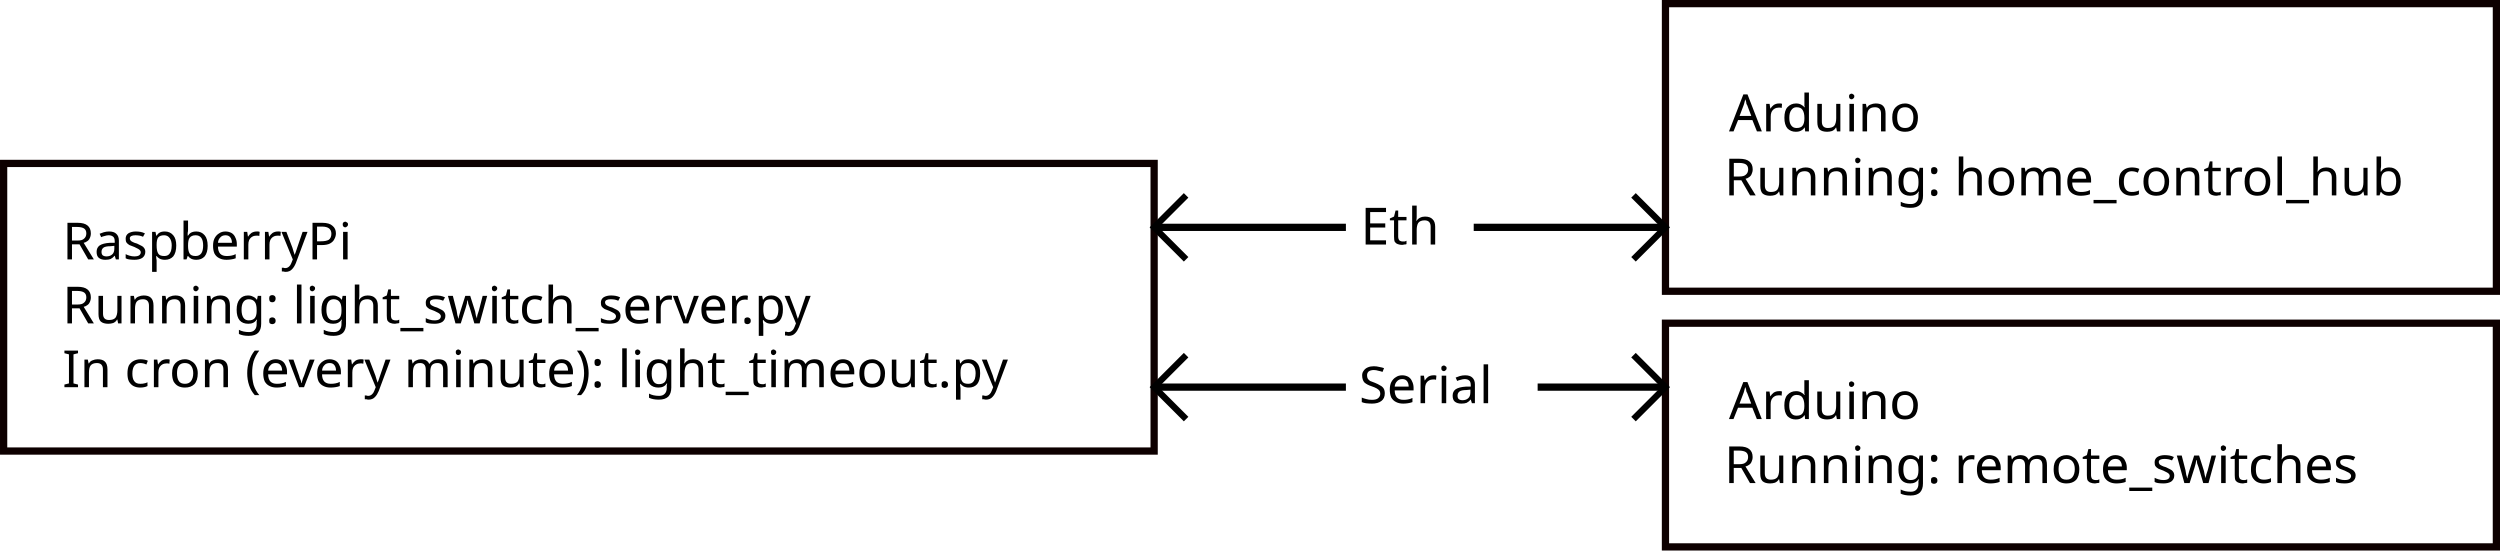
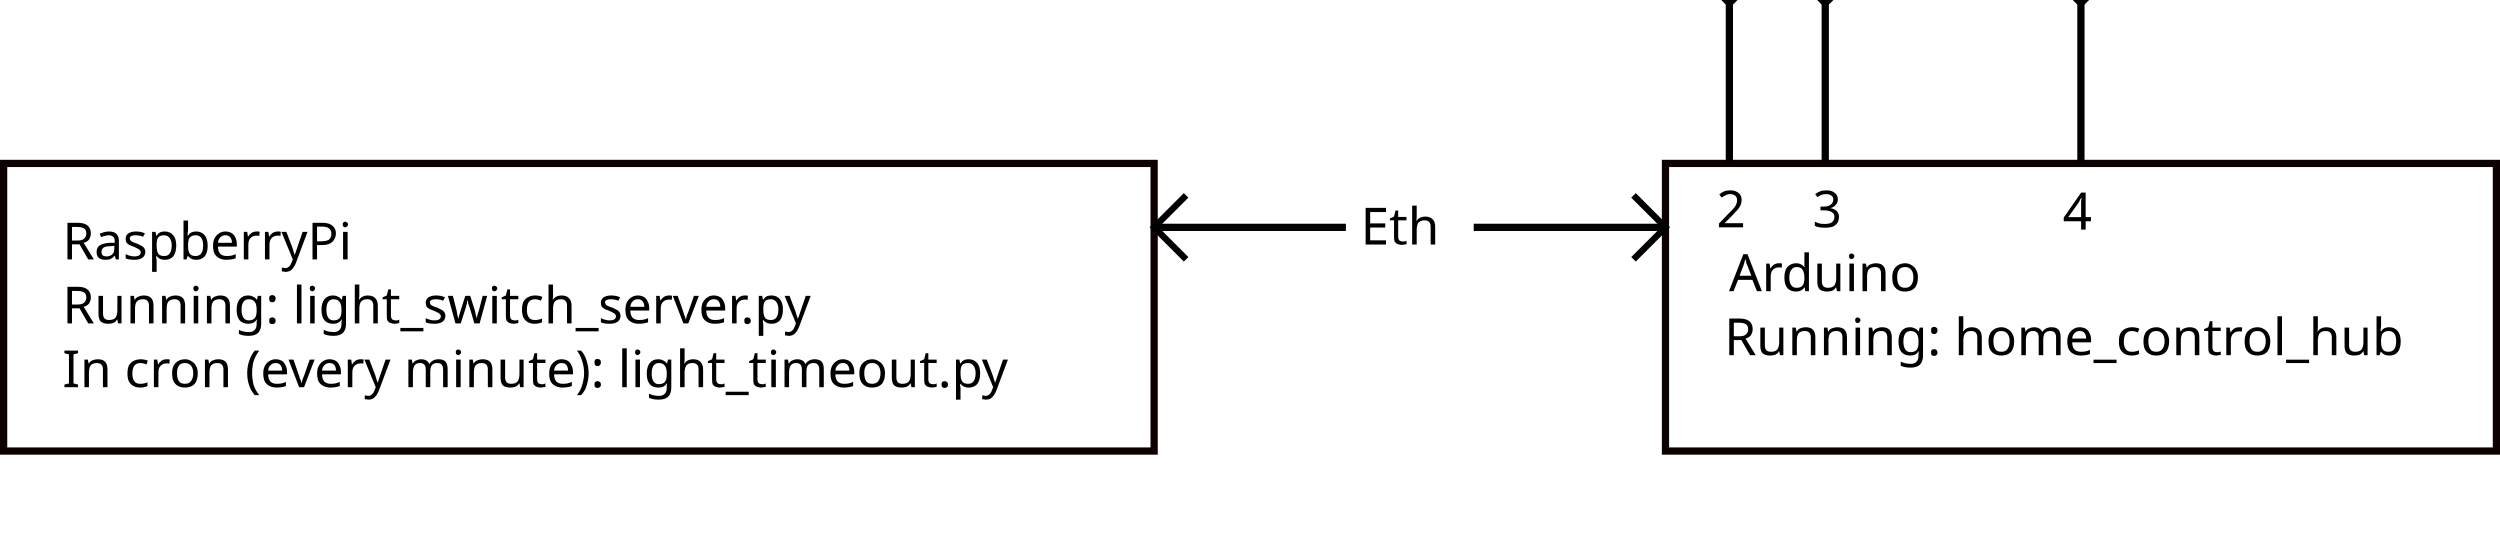
<svg xmlns="http://www.w3.org/2000/svg" width="103.487mm" height="22.79mm" viewBox="0 0 103.487 22.79" version="1.1" id="svg8">
  <defs id="defs2" />
  <g id="layer1" transform="translate(-36.89167,-25.65208)">
    <g id="g4599" transform="translate(-1.2715658e-6,2.5431316e-6)">
      <text id="text3682" y="36.391" x="39.482" style="font-style:normal;font-weight:normal;font-size:2.117px;line-height:125%;font-family:Sans;letter-spacing:0px;word-spacing:0px;fill:#000000;fill-opacity:1;stroke:none;stroke-width:0.265px;stroke-linecap:butt;stroke-linejoin:miter;stroke-opacity:1" xml:space="preserve">
        <tspan style="stroke-width:0.265px" y="36.391" x="39.482" id="tspan3680">RaspberryPi</tspan>
      </text>
      <text id="text3686" y="39.037" x="39.482" style="font-style:normal;font-weight:normal;font-size:2.117px;line-height:125%;font-family:Sans;letter-spacing:0px;word-spacing:0px;fill:#000000;fill-opacity:1;stroke:none;stroke-width:0.265px;stroke-linecap:butt;stroke-linejoin:miter;stroke-opacity:1" xml:space="preserve">
        <tspan style="stroke-width:0.265px" y="39.037" x="39.482" id="tspan3684">Running: light_switch_server.py</tspan>
        <tspan id="tspan3688" style="stroke-width:0.265px" y="41.683" x="39.482">In cron (every minute): light_timeout.py</tspan>
      </text>
      <rect y="32.417" x="37.042" height="11.906" width="47.625" id="rect3742" style="opacity:1;fill:none;fill-opacity:1;stroke:#0d0000;stroke-width:0.3;stroke-miterlimit:4;stroke-dasharray:none;stroke-dashoffset:0;stroke-opacity:1" />
    </g>
-     <g id="g4584" transform="translate(68.79166,-21.16667)">
+     <g id="g4584" transform="translate(68.79166,-14.55208)">
      <text id="text3696" y="52.26" x="39.672" style="font-style:normal;font-weight:normal;font-size:2.117px;line-height:125%;font-family:Sans;letter-spacing:0px;word-spacing:0px;fill:#000000;fill-opacity:1;stroke:none;stroke-width:0.265px;stroke-linecap:butt;stroke-linejoin:miter;stroke-opacity:1" xml:space="preserve">
        <tspan style="stroke-width:0.265px" y="52.26" x="39.672" id="tspan3694">Arduino</tspan>
      </text>
      <text id="text3700" y="54.908" x="39.482" style="font-style:normal;font-weight:normal;font-size:2.117px;line-height:125%;font-family:Sans;letter-spacing:0px;word-spacing:0px;fill:#000000;fill-opacity:1;stroke:none;stroke-width:0.265px;stroke-linecap:butt;stroke-linejoin:miter;stroke-opacity:1" xml:space="preserve">
        <tspan style="stroke-width:0.265px" y="54.908" x="39.482" id="tspan3698">Running: home_control_hub</tspan>
      </text>
      <rect y="46.969" x="37.042" height="11.906" width="34.396" id="rect3742-3" style="opacity:1;fill:none;fill-opacity:1;stroke:#0d0000;stroke-width:0.3;stroke-miterlimit:4;stroke-dasharray:none;stroke-dashoffset:0;stroke-opacity:1" />
    </g>
-     <g id="g4676">
-       <text id="text3696-3" y="43.002" x="108.462" style="font-style:normal;font-weight:normal;font-size:2.117px;line-height:125%;font-family:Sans;letter-spacing:0px;word-spacing:0px;fill:#000000;fill-opacity:1;stroke:none;stroke-width:0.265px;stroke-linecap:butt;stroke-linejoin:miter;stroke-opacity:1" xml:space="preserve">
-         <tspan style="stroke-width:0.265px" y="43.002" x="108.462" id="tspan3694-6">Arduino</tspan>
-       </text>
-       <text id="text3700-7" y="45.647" x="108.27" style="font-style:normal;font-weight:normal;font-size:2.117px;line-height:125%;font-family:Sans;letter-spacing:0px;word-spacing:0px;fill:#000000;fill-opacity:1;stroke:none;stroke-width:0.265px;stroke-linecap:butt;stroke-linejoin:miter;stroke-opacity:1" xml:space="preserve">
-         <tspan style="stroke-width:0.265px" y="45.647" x="108.27" id="tspan3698-5">Running: remote_switches</tspan>
-       </text>
-       <rect y="39.031" x="105.833" height="9.26" width="34.396" id="rect3742-3-5" style="opacity:1;fill:none;fill-opacity:1;stroke:#0d0000;stroke-width:0.3;stroke-miterlimit:4;stroke-dasharray:none;stroke-dashoffset:0;stroke-opacity:1" />
-     </g>
-     <text xml:space="preserve" style="font-style:normal;font-weight:normal;font-size:2.117px;line-height:125%;font-family:Sans;letter-spacing:0px;word-spacing:0px;fill:#000000;fill-opacity:1;stroke:none;stroke-width:0.265px;stroke-linecap:butt;stroke-linejoin:miter;stroke-opacity:1" x="93.152" y="42.345" id="text4607">
-       <tspan id="tspan4605" x="93.152" y="42.345" style="stroke-width:0.265px">Serial</tspan>
-     </text>
    <g id="g4625">
      <text id="text4603" y="35.771" x="93.219" style="font-style:normal;font-weight:normal;font-size:2.117px;line-height:125%;font-family:Sans;letter-spacing:0px;word-spacing:0px;fill:#000000;fill-opacity:1;stroke:none;stroke-width:0.265px;stroke-linecap:butt;stroke-linejoin:miter;stroke-opacity:1" xml:space="preserve">
        <tspan style="stroke-width:0.265px" y="35.771" x="93.219" id="tspan4601">Eth</tspan>
      </text>
      <path id="path4609" d="m 84.667,35.063 h 7.938" style="fill:none;fill-rule:evenodd;stroke:#000000;stroke-width:0.3;stroke-linecap:butt;stroke-linejoin:miter;stroke-miterlimit:4;stroke-dasharray:none;stroke-opacity:1" />
      <path id="path4611" d="m 97.896,35.063 h 7.937" style="fill:none;fill-rule:evenodd;stroke:#000000;stroke-width:0.3;stroke-linecap:butt;stroke-linejoin:miter;stroke-miterlimit:4;stroke-dasharray:none;stroke-opacity:1" />
      <path id="path4615" d="m 104.51,33.74 1.323,1.323 -1.323,1.323" style="fill:none;fill-rule:evenodd;stroke:#000000;stroke-width:0.265px;stroke-linecap:butt;stroke-linejoin:miter;stroke-opacity:1" />
      <path id="path4617" d="m 85.99,33.74 -1.323,1.323 1.323,1.323" style="fill:none;fill-rule:evenodd;stroke:#000000;stroke-width:0.265px;stroke-linecap:butt;stroke-linejoin:miter;stroke-opacity:1" />
    </g>
-     <path style="fill:none;fill-rule:evenodd;stroke:#000000;stroke-width:0.3;stroke-linecap:butt;stroke-linejoin:miter;stroke-miterlimit:4;stroke-dasharray:none;stroke-opacity:1" d="m 84.667,41.677 h 7.938" id="path4609-1" />
-     <path style="fill:none;fill-rule:evenodd;stroke:#000000;stroke-width:0.3;stroke-linecap:butt;stroke-linejoin:miter;stroke-miterlimit:4;stroke-dasharray:none;stroke-opacity:1" d="m 100.542,41.677 h 5.292" id="path4611-2" />
-     <path style="fill:none;fill-rule:evenodd;stroke:#000000;stroke-width:0.265px;stroke-linecap:butt;stroke-linejoin:miter;stroke-opacity:1" d="m 104.51,40.354 1.323,1.323 L 104.51,43" id="path4615-7" />
-     <path style="fill:none;fill-rule:evenodd;stroke:#000000;stroke-width:0.265px;stroke-linecap:butt;stroke-linejoin:miter;stroke-opacity:1" d="M 85.99,40.354 84.667,41.677 85.99,43" id="path4617-0" />
+     <text xml:space="preserve" style="font-style:normal;font-weight:normal;font-size:2.117px;line-height:125%;font-family:Sans;letter-spacing:0px;word-spacing:0px;fill:#000000;fill-opacity:1;stroke:none;stroke-width:0.265px;stroke-linecap:butt;stroke-linejoin:miter;stroke-opacity:1" x="107.937" y="35.066" id="text50">
+       <tspan id="tspan48" x="107.937" y="35.066" style="stroke-width:0.265px">2</tspan>
+     </text>
+     <text xml:space="preserve" style="font-style:normal;font-weight:normal;font-size:2.117px;line-height:125%;font-family:Sans;letter-spacing:0px;word-spacing:0px;fill:#000000;fill-opacity:1;stroke:none;stroke-width:0.265px;stroke-linecap:butt;stroke-linejoin:miter;stroke-opacity:1" x="111.923" y="35.063" id="text54">
+       <tspan id="tspan52" x="111.923" y="35.063" style="stroke-width:0.265px">3</tspan>
+     </text>
+     <g id="g97" transform="translate(-3.3333251e-8,6.614583)">
+       <path id="path4611-3" d="m 108.479,17.865 v 7.938" style="fill:none;fill-rule:evenodd;stroke:#000000;stroke-width:0.3;stroke-linecap:butt;stroke-linejoin:miter;stroke-miterlimit:4;stroke-dasharray:none;stroke-opacity:1" />
+       <path id="path4615-5" d="m 109.802,17.865 -1.323,1.323 -1.323,-1.323" style="fill:none;fill-rule:evenodd;stroke:#000000;stroke-width:0.265px;stroke-linecap:butt;stroke-linejoin:miter;stroke-opacity:1" />
+     </g>
+     <g transform="translate(3.968749,6.614583)" id="g97-2">
+       <path id="path4611-3-9" d="m 108.479,17.865 v 7.938" style="fill:none;fill-rule:evenodd;stroke:#000000;stroke-width:0.3;stroke-linecap:butt;stroke-linejoin:miter;stroke-miterlimit:4;stroke-dasharray:none;stroke-opacity:1" />
+       <path id="path4615-5-1" d="m 109.802,17.865 -1.323,1.323 -1.323,-1.323" style="fill:none;fill-rule:evenodd;stroke:#000000;stroke-width:0.265px;stroke-linecap:butt;stroke-linejoin:miter;stroke-opacity:1" />
+     </g>
+     <text xml:space="preserve" style="font-style:normal;font-weight:normal;font-size:2.117px;line-height:125%;font-family:Sans;letter-spacing:0px;word-spacing:0px;fill:#000000;fill-opacity:1;stroke:none;stroke-width:0.265px;stroke-linecap:butt;stroke-linejoin:miter;stroke-opacity:1" x="103.188" y="20.51" id="text122">
+       <tspan id="tspan120" x="103.188" y="20.51" style="stroke-width:0.265px">RF receivers</tspan>
+     </text>
+     <g transform="translate(14.55208,6.614584)" id="g97-2-2">
+       <path id="path4611-3-9-7" d="m 108.479,17.865 v 7.938" style="fill:none;fill-rule:evenodd;stroke:#000000;stroke-width:0.3;stroke-linecap:butt;stroke-linejoin:miter;stroke-miterlimit:4;stroke-dasharray:none;stroke-opacity:1" />
+       <path id="path4615-5-1-0" d="m 109.802,17.865 -1.323,1.323 -1.323,-1.323" style="fill:none;fill-rule:evenodd;stroke:#000000;stroke-width:0.265px;stroke-linecap:butt;stroke-linejoin:miter;stroke-opacity:1" />
+     </g>
+     <text xml:space="preserve" style="font-style:normal;font-weight:normal;font-size:2.117px;line-height:125%;font-family:Sans;letter-spacing:0px;word-spacing:0px;fill:#000000;fill-opacity:1;stroke:none;stroke-width:0.265px;stroke-linecap:butt;stroke-linejoin:miter;stroke-opacity:1" x="122.275" y="35.157" id="text54-9">
+       <tspan id="tspan52-3" x="122.275" y="35.157" style="stroke-width:0.265px">4</tspan>
+     </text>
+     <text xml:space="preserve" style="font-style:normal;font-weight:normal;font-size:2.117px;line-height:125%;font-family:Sans;letter-spacing:0px;word-spacing:0px;fill:#000000;fill-opacity:1;stroke:none;stroke-width:0.265px;stroke-linecap:butt;stroke-linejoin:miter;stroke-opacity:1" x="114.48" y="16.636" id="text122-6">
+       <tspan id="tspan120-0" x="114.48" y="16.636" style="stroke-width:0.265px">RF transmitter</tspan>
+     </text>
  </g>
</svg>
